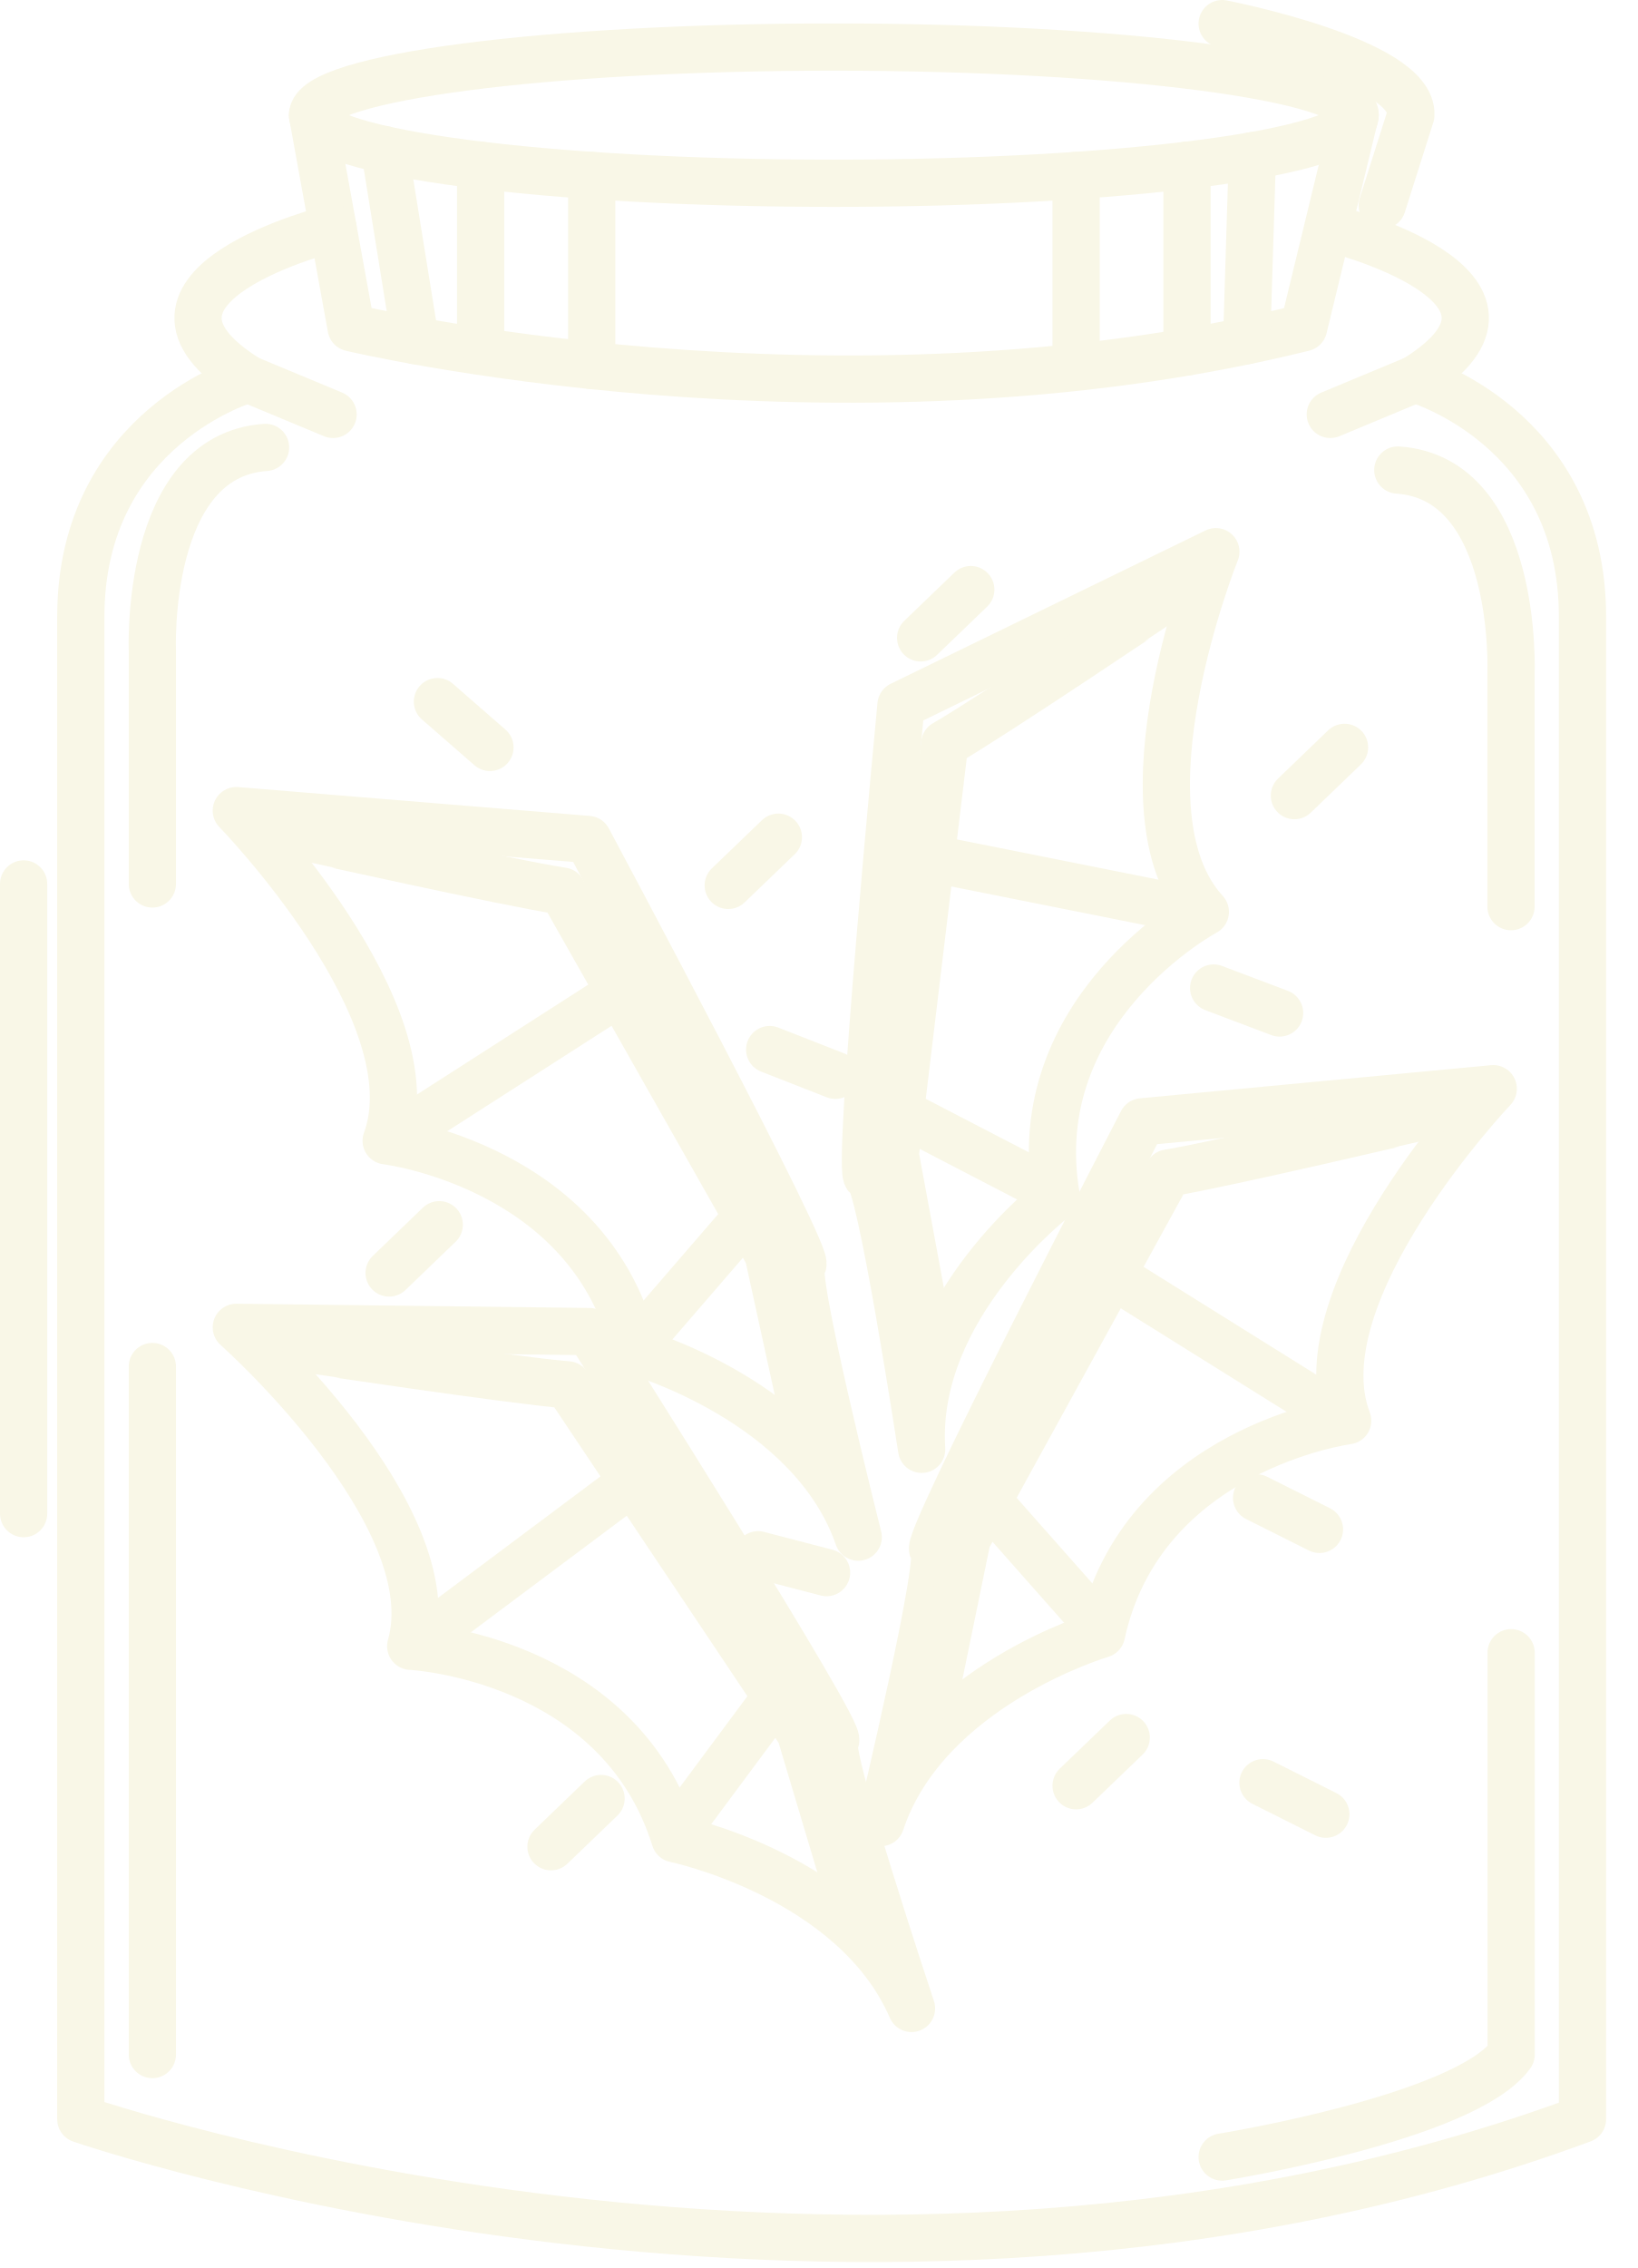
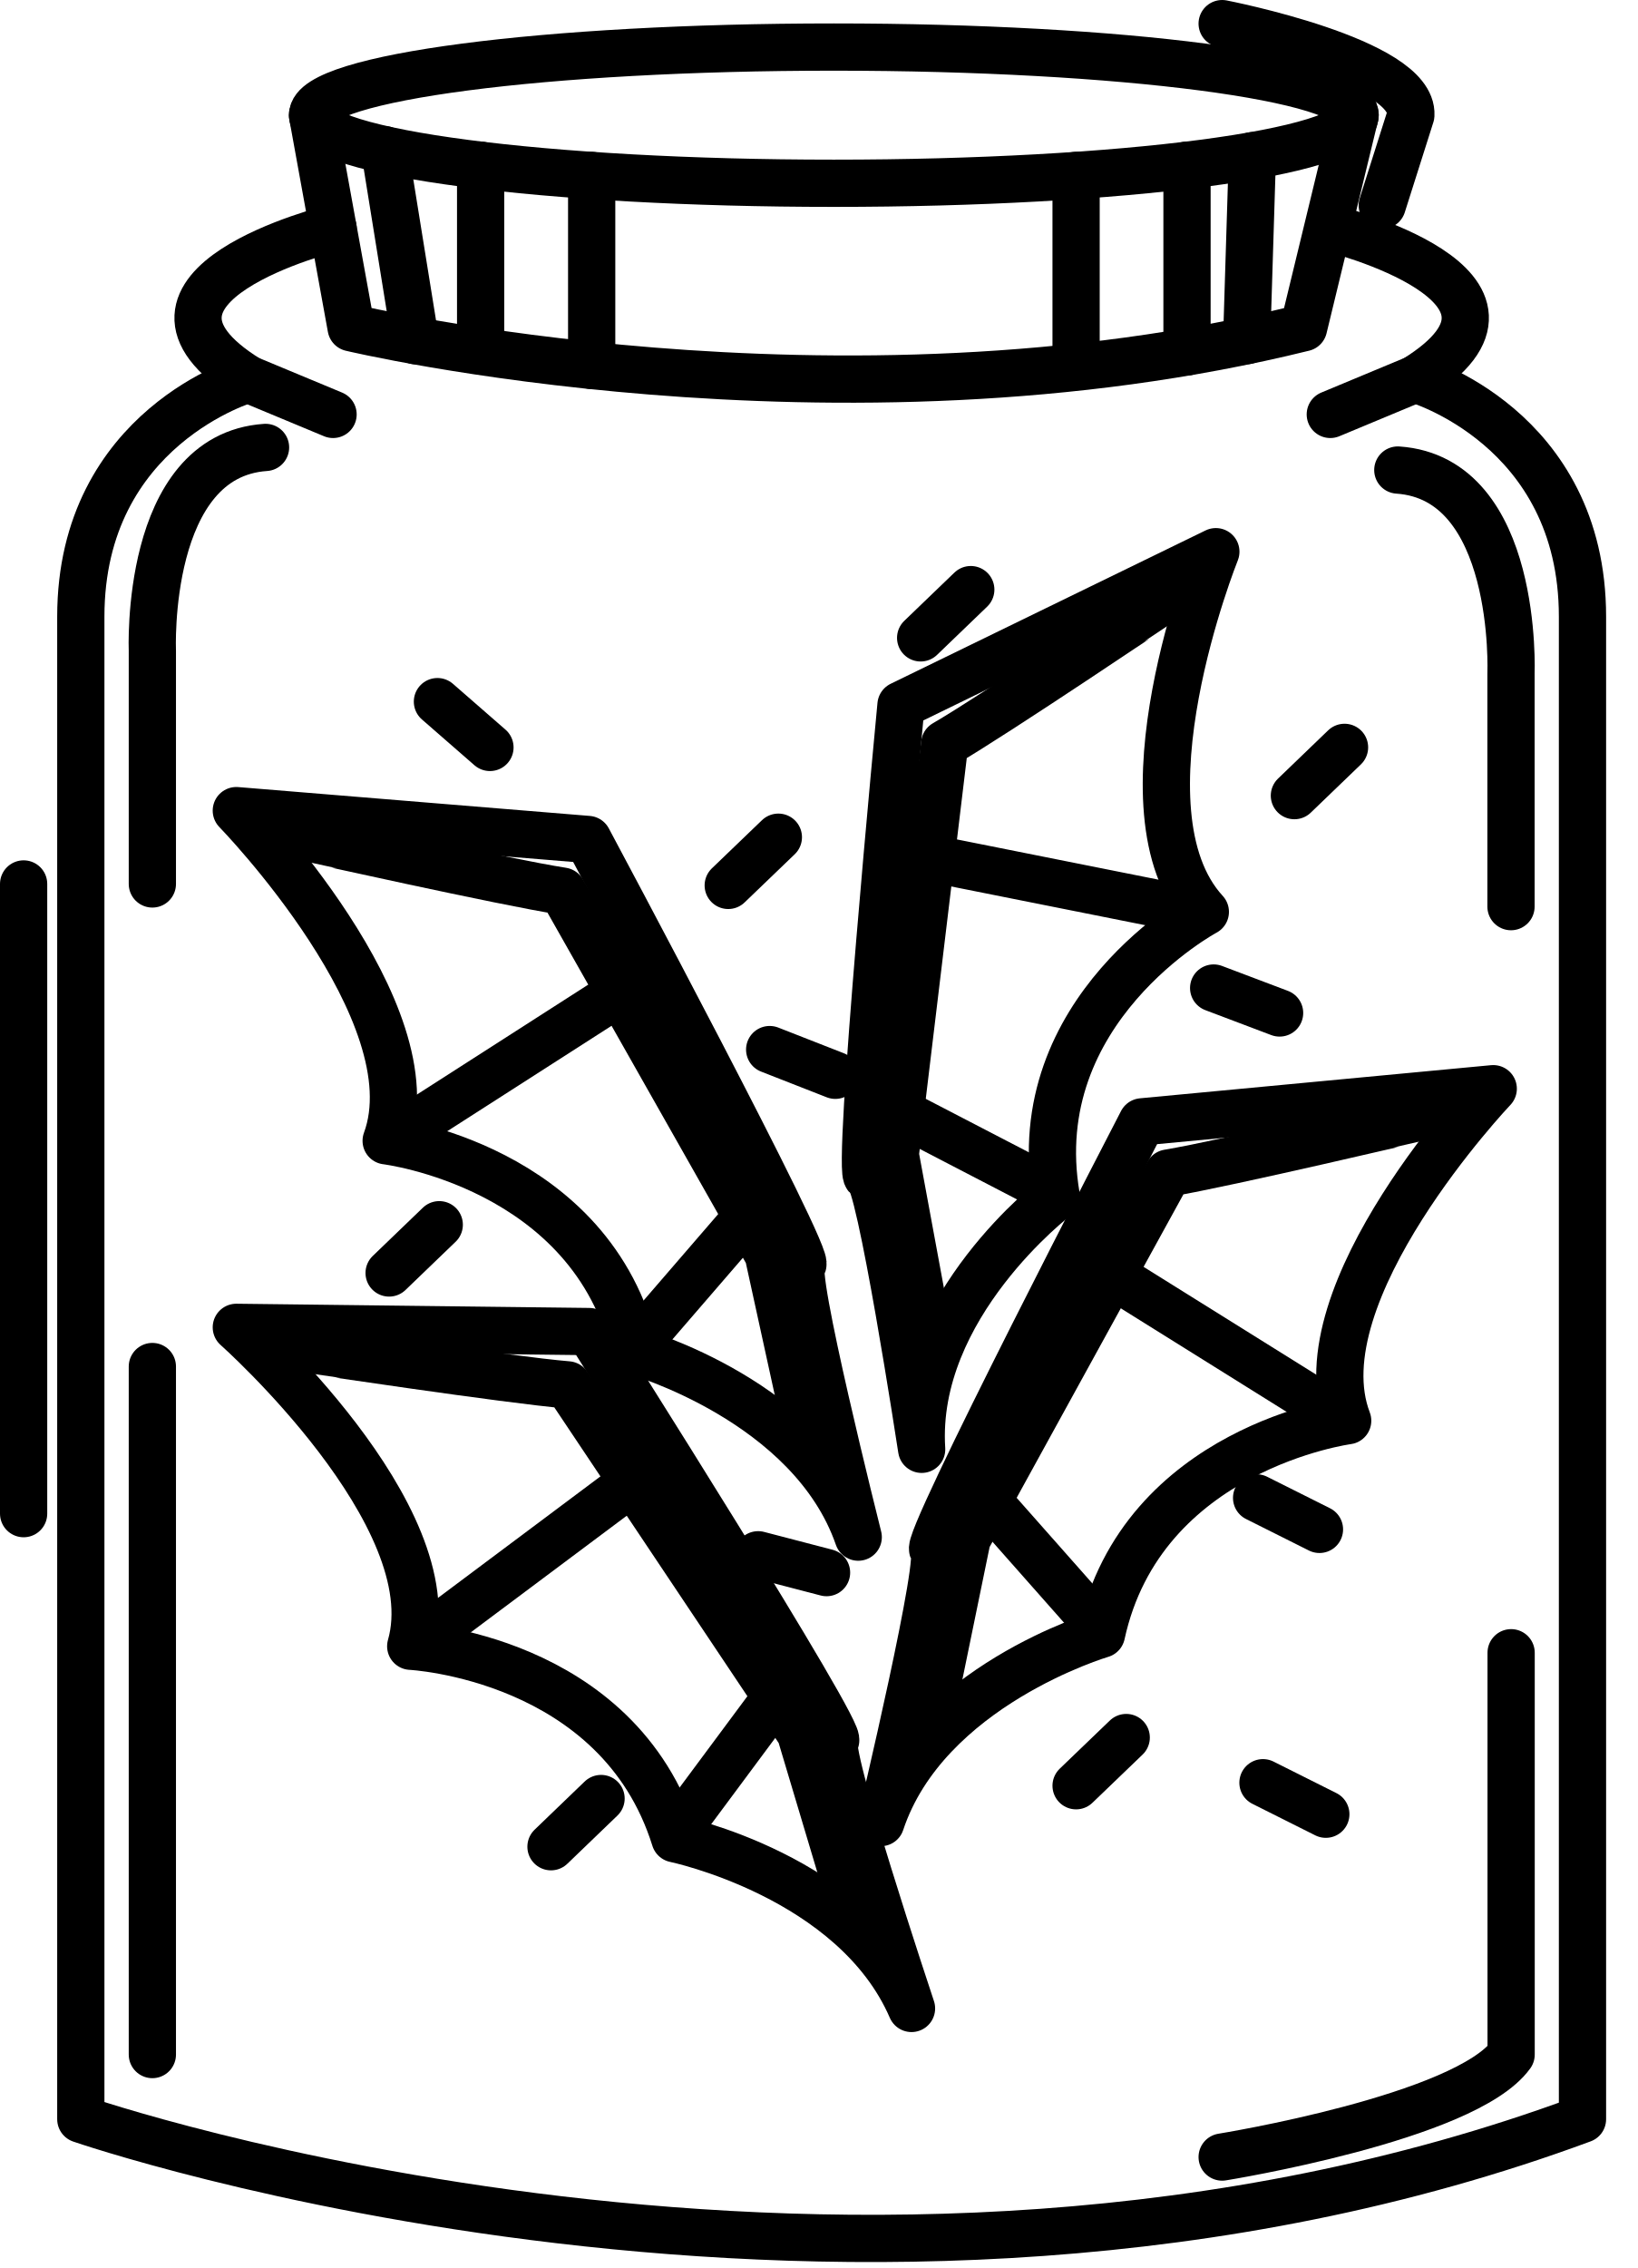
<svg xmlns="http://www.w3.org/2000/svg" width="26" height="36" viewBox="0 0 26 36" fill="none">
-   <path d="M13.238 2.909C17.809 2.909 21.515 2.425 21.515 1.828C21.515 1.231 17.809 0.747 13.238 0.747C8.667 0.747 4.962 1.231 4.962 1.828C4.962 2.425 8.667 2.909 13.238 2.909Z" stroke="#F9F7E7" stroke-width="0.75" stroke-miterlimit="10" stroke-linecap="round" stroke-linejoin="round" />
-   <path d="M4.962 1.828L5.575 5.202C5.575 5.202 13.272 7.037 20.697 5.202L21.515 1.828" stroke="#F9F7E7" stroke-width="0.75" stroke-miterlimit="10" stroke-linecap="round" stroke-linejoin="round" />
-   <path d="M5.288 3.621C5.288 3.621 1.556 4.54 3.94 6.017L5.288 6.578" stroke="#F9F7E7" stroke-width="0.75" stroke-miterlimit="10" stroke-linecap="round" stroke-linejoin="round" />
-   <path d="M3.94 6.017C3.94 6.017 1.283 6.774 1.283 9.788V33.638C1.283 33.638 13.613 37.897 25.125 33.638V9.788C25.125 6.774 22.468 6.017 22.468 6.017" stroke="#F9F7E7" stroke-width="0.75" stroke-miterlimit="10" stroke-linecap="round" stroke-linejoin="round" />
-   <path d="M21.121 3.621C21.121 3.621 24.853 4.54 22.468 6.017L21.121 6.578" stroke="#F9F7E7" stroke-width="0.75" stroke-miterlimit="10" stroke-linecap="round" stroke-linejoin="round" />
-   <path d="M6.106 2.376L6.595 5.407" stroke="#F9F7E7" stroke-width="0.75" stroke-miterlimit="10" stroke-linecap="round" stroke-linejoin="round" />
-   <path d="M7.631 2.622V5.407" stroke="#F9F7E7" stroke-width="0.75" stroke-miterlimit="10" stroke-linecap="round" stroke-linejoin="round" />
-   <path d="M19.884 2.472L19.793 5.407" stroke="#F9F7E7" stroke-width="0.75" stroke-miterlimit="10" stroke-linecap="round" stroke-linejoin="round" />
-   <path d="M18.846 2.622V5.586" stroke="#F9F7E7" stroke-width="0.75" stroke-miterlimit="10" stroke-linecap="round" stroke-linejoin="round" />
-   <path d="M9.394 2.785V5.801" stroke="#F9F7E7" stroke-width="0.75" stroke-miterlimit="10" stroke-linecap="round" stroke-linejoin="round" />
-   <path d="M17.085 2.785V5.801" stroke="#F9F7E7" stroke-width="0.75" stroke-miterlimit="10" stroke-linecap="round" stroke-linejoin="round" />
-   <path d="M13.626 24.399C13.626 24.399 12.536 20.074 12.741 20.074C12.945 20.074 9.335 13.325 9.335 13.325L3.752 12.867C3.752 12.867 6.879 16.077 6.131 18.108C6.131 18.108 9.403 18.502 10.084 21.45C10.084 21.45 12.877 22.236 13.626 24.399Z" stroke="#F9F7E7" stroke-width="0.75" stroke-miterlimit="10" stroke-linecap="round" stroke-linejoin="round" />
-   <path d="M4.824 13.293C4.839 13.293 8.015 14.004 8.93 14.145L12.196 19.911L12.741 22.401" stroke="#F9F7E7" stroke-width="0.75" stroke-miterlimit="10" stroke-linecap="round" stroke-linejoin="round" />
-   <path d="M6.576 17.847L9.641 15.881" stroke="#F9F7E7" stroke-width="0.75" stroke-miterlimit="10" stroke-linecap="round" stroke-linejoin="round" />
-   <path d="M10.356 21.057L11.685 19.518" stroke="#F9F7E7" stroke-width="0.75" stroke-miterlimit="10" stroke-linecap="round" stroke-linejoin="round" />
-   <path d="M14.472 31.88C14.472 31.88 13.058 27.643 13.262 27.629C13.465 27.615 9.355 21.136 9.355 21.136L3.752 21.069C3.752 21.069 7.113 24.053 6.521 26.131C6.521 26.131 9.814 26.294 10.716 29.187C10.716 29.187 13.561 29.776 14.472 31.88Z" stroke="#F9F7E7" stroke-width="0.75" stroke-miterlimit="10" stroke-linecap="round" stroke-linejoin="round" />
-   <path d="M4.853 21.42C4.868 21.419 8.089 21.906 9.013 21.982L12.706 27.505L13.437 29.95" stroke="#F9F7E7" stroke-width="0.75" stroke-miterlimit="10" stroke-linecap="round" stroke-linejoin="round" />
-   <path d="M6.944 25.839L9.853 23.664" stroke="#F9F7E7" stroke-width="0.75" stroke-miterlimit="10" stroke-linecap="round" stroke-linejoin="round" />
-   <path d="M10.958 28.776L12.167 27.148" stroke="#F9F7E7" stroke-width="0.75" stroke-miterlimit="10" stroke-linecap="round" stroke-linejoin="round" />
-   <path d="M14.633 23.005C14.633 23.005 13.961 18.602 13.772 18.676C13.582 18.749 14.305 11.191 14.305 11.191L19.304 8.757C19.304 8.757 17.653 12.86 19.137 14.474C19.137 14.474 16.256 16.016 16.771 18.995C16.771 18.995 14.487 20.73 14.633 23.005Z" stroke="#F9F7E7" stroke-width="0.75" stroke-miterlimit="10" stroke-linecap="round" stroke-linejoin="round" />
-   <path d="M18.476 9.538C18.462 9.543 15.793 11.345 14.999 11.805L14.214 18.328L14.677 20.833" stroke="#F9F7E7" stroke-width="0.75" stroke-miterlimit="10" stroke-linecap="round" stroke-linejoin="round" />
-   <path d="M18.622 14.391L15.015 13.671" stroke="#F9F7E7" stroke-width="0.75" stroke-miterlimit="10" stroke-linecap="round" stroke-linejoin="round" />
-   <path d="M16.365 18.729L14.534 17.779" stroke="#F9F7E7" stroke-width="0.75" stroke-miterlimit="10" stroke-linecap="round" stroke-linejoin="round" />
-   <path d="M13.984 28.93C13.984 28.93 15.018 24.593 14.814 24.596C14.609 24.598 18.132 17.807 18.132 17.807L23.708 17.281C23.708 17.281 20.623 20.529 21.397 22.551C21.397 22.551 18.131 22.983 17.488 25.94C17.488 25.94 14.705 26.759 13.984 28.93Z" stroke="#F9F7E7" stroke-width="0.75" stroke-miterlimit="10" stroke-linecap="round" stroke-linejoin="round" />
-   <path d="M22.642 17.72C22.627 17.72 19.46 18.468 18.547 18.62L15.356 24.425L14.843 26.921" stroke="#F9F7E7" stroke-width="0.75" stroke-miterlimit="10" stroke-linecap="round" stroke-linejoin="round" />
-   <path d="M20.949 22.294L17.859 20.365" stroke="#F9F7E7" stroke-width="0.75" stroke-miterlimit="10" stroke-linecap="round" stroke-linejoin="round" />
-   <path d="M17.21 25.549L15.862 24.025" stroke="#F9F7E7" stroke-width="0.75" stroke-miterlimit="10" stroke-linecap="round" stroke-linejoin="round" />
-   <path d="M2.419 32.612V21.691" stroke="#F9F7E7" stroke-width="0.75" stroke-miterlimit="10" stroke-linecap="round" stroke-linejoin="round" />
-   <path d="M2.419 14.031V10.335C2.419 10.335 2.289 7.233 4.216 7.102" stroke="#F9F7E7" stroke-width="0.75" stroke-miterlimit="10" stroke-linecap="round" stroke-linejoin="round" />
-   <path d="M23.99 14.391V10.694C23.99 10.694 24.119 7.592 22.193 7.461" stroke="#F9F7E7" stroke-width="0.75" stroke-miterlimit="10" stroke-linecap="round" stroke-linejoin="round" />
-   <path d="M19.404 34.239C19.404 34.239 23.267 33.617 23.992 32.612V26.234" stroke="#F9F7E7" stroke-width="0.75" stroke-miterlimit="10" stroke-linecap="round" stroke-linejoin="round" />
-   <path d="M19.404 0.375C19.404 0.375 22.446 0.965 22.4 1.827L21.946 3.258" stroke="#F9F7E7" stroke-width="0.75" stroke-miterlimit="10" stroke-linecap="round" stroke-linejoin="round" />
-   <path d="M14.617 10.125L15.413 9.359" stroke="#F9F7E7" stroke-width="0.75" stroke-miterlimit="10" stroke-linecap="round" stroke-linejoin="round" />
-   <path d="M12.037 24.679L13.123 24.962" stroke="#F9F7E7" stroke-width="0.75" stroke-miterlimit="10" stroke-linecap="round" stroke-linejoin="round" />
-   <path d="M19.951 23.776L20.949 24.276" stroke="#F9F7E7" stroke-width="0.75" stroke-miterlimit="10" stroke-linecap="round" stroke-linejoin="round" />
-   <path d="M17.085 28.345L17.881 27.58" stroke="#F9F7E7" stroke-width="0.75" stroke-miterlimit="10" stroke-linecap="round" stroke-linejoin="round" />
-   <path d="M11.562 14.054L12.358 13.289" stroke="#F9F7E7" stroke-width="0.75" stroke-miterlimit="10" stroke-linecap="round" stroke-linejoin="round" />
-   <path d="M6.945 11.137L7.779 11.864" stroke="#F9F7E7" stroke-width="0.75" stroke-miterlimit="10" stroke-linecap="round" stroke-linejoin="round" />
-   <path d="M12.22 16.66L13.262 17.068" stroke="#F9F7E7" stroke-width="0.75" stroke-miterlimit="10" stroke-linecap="round" stroke-linejoin="round" />
-   <path d="M8.748 29.313L9.543 28.548" stroke="#F9F7E7" stroke-width="0.75" stroke-miterlimit="10" stroke-linecap="round" stroke-linejoin="round" />
-   <path d="M6.178 20.206L6.974 19.44" stroke="#F9F7E7" stroke-width="0.75" stroke-miterlimit="10" stroke-linecap="round" stroke-linejoin="round" />
-   <path d="M19.269 15.683L20.316 16.079" stroke="#F9F7E7" stroke-width="0.75" stroke-miterlimit="10" stroke-linecap="round" stroke-linejoin="round" />
-   <path d="M20.551 12.629L21.347 11.863" stroke="#F9F7E7" stroke-width="0.75" stroke-miterlimit="10" stroke-linecap="round" stroke-linejoin="round" />
-   <path d="M20.052 28.297L21.05 28.797" stroke="#F9F7E7" stroke-width="0.75" stroke-miterlimit="10" stroke-linecap="round" stroke-linejoin="round" />
-   <path d="M0.375 14.031V24.026" stroke="#F9F7E7" stroke-width="0.75" stroke-miterlimit="10" stroke-linecap="round" stroke-linejoin="round" />
+   <path d="M13.238 2.909C17.809 2.909 21.515 2.425 21.515 1.828C21.515 1.231 17.809 0.747 13.238 0.747C8.667 0.747 4.962 1.231 4.962 1.828C4.962 2.425 8.667 2.909 13.238 2.909Z" stroke="currentColor" stroke-width="0.75" stroke-miterlimit="10" stroke-linecap="round" stroke-linejoin="round" />
+   <path d="M4.962 1.828L5.575 5.202C5.575 5.202 13.272 7.037 20.697 5.202L21.515 1.828" stroke="currentColor" stroke-width="0.75" stroke-miterlimit="10" stroke-linecap="round" stroke-linejoin="round" />
+   <path d="M5.288 3.621C5.288 3.621 1.556 4.54 3.94 6.017L5.288 6.578" stroke="currentColor" stroke-width="0.75" stroke-miterlimit="10" stroke-linecap="round" stroke-linejoin="round" />
+   <path d="M3.94 6.017C3.94 6.017 1.283 6.774 1.283 9.788V33.638C1.283 33.638 13.613 37.897 25.125 33.638V9.788C25.125 6.774 22.468 6.017 22.468 6.017" stroke="currentColor" stroke-width="0.75" stroke-miterlimit="10" stroke-linecap="round" stroke-linejoin="round" />
+   <path d="M21.121 3.621C21.121 3.621 24.853 4.54 22.468 6.017L21.121 6.578" stroke="currentColor" stroke-width="0.75" stroke-miterlimit="10" stroke-linecap="round" stroke-linejoin="round" />
+   <path d="M6.106 2.376L6.595 5.407" stroke="currentColor" stroke-width="0.75" stroke-miterlimit="10" stroke-linecap="round" stroke-linejoin="round" />
+   <path d="M7.631 2.622V5.407" stroke="currentColor" stroke-width="0.75" stroke-miterlimit="10" stroke-linecap="round" stroke-linejoin="round" />
+   <path d="M19.884 2.472L19.793 5.407" stroke="currentColor" stroke-width="0.75" stroke-miterlimit="10" stroke-linecap="round" stroke-linejoin="round" />
+   <path d="M18.846 2.622V5.586" stroke="currentColor" stroke-width="0.75" stroke-miterlimit="10" stroke-linecap="round" stroke-linejoin="round" />
+   <path d="M9.394 2.785V5.801" stroke="currentColor" stroke-width="0.75" stroke-miterlimit="10" stroke-linecap="round" stroke-linejoin="round" />
+   <path d="M17.085 2.785V5.801" stroke="currentColor" stroke-width="0.75" stroke-miterlimit="10" stroke-linecap="round" stroke-linejoin="round" />
+   <path d="M13.626 24.399C13.626 24.399 12.536 20.074 12.741 20.074C12.945 20.074 9.335 13.325 9.335 13.325L3.752 12.867C3.752 12.867 6.879 16.077 6.131 18.108C6.131 18.108 9.403 18.502 10.084 21.45C10.084 21.45 12.877 22.236 13.626 24.399Z" stroke="currentColor" stroke-width="0.75" stroke-miterlimit="10" stroke-linecap="round" stroke-linejoin="round" />
+   <path d="M4.824 13.293C4.839 13.293 8.015 14.004 8.93 14.145L12.196 19.911L12.741 22.401" stroke="currentColor" stroke-width="0.75" stroke-miterlimit="10" stroke-linecap="round" stroke-linejoin="round" />
+   <path d="M6.576 17.847L9.641 15.881" stroke="currentColor" stroke-width="0.75" stroke-miterlimit="10" stroke-linecap="round" stroke-linejoin="round" />
+   <path d="M10.356 21.057L11.685 19.518" stroke="currentColor" stroke-width="0.75" stroke-miterlimit="10" stroke-linecap="round" stroke-linejoin="round" />
+   <path d="M14.472 31.88C14.472 31.88 13.058 27.643 13.262 27.629C13.465 27.615 9.355 21.136 9.355 21.136L3.752 21.069C3.752 21.069 7.113 24.053 6.521 26.131C6.521 26.131 9.814 26.294 10.716 29.187C10.716 29.187 13.561 29.776 14.472 31.88Z" stroke="currentColor" stroke-width="0.75" stroke-miterlimit="10" stroke-linecap="round" stroke-linejoin="round" />
+   <path d="M4.853 21.42C4.868 21.419 8.089 21.906 9.013 21.982L12.706 27.505L13.437 29.95" stroke="currentColor" stroke-width="0.75" stroke-miterlimit="10" stroke-linecap="round" stroke-linejoin="round" />
+   <path d="M6.944 25.839L9.853 23.664" stroke="currentColor" stroke-width="0.75" stroke-miterlimit="10" stroke-linecap="round" stroke-linejoin="round" />
+   <path d="M10.958 28.776L12.167 27.148" stroke="currentColor" stroke-width="0.75" stroke-miterlimit="10" stroke-linecap="round" stroke-linejoin="round" />
+   <path d="M14.633 23.005C14.633 23.005 13.961 18.602 13.772 18.676C13.582 18.749 14.305 11.191 14.305 11.191L19.304 8.757C19.304 8.757 17.653 12.86 19.137 14.474C19.137 14.474 16.256 16.016 16.771 18.995C16.771 18.995 14.487 20.73 14.633 23.005Z" stroke="currentColor" stroke-width="0.75" stroke-miterlimit="10" stroke-linecap="round" stroke-linejoin="round" />
+   <path d="M18.476 9.538C18.462 9.543 15.793 11.345 14.999 11.805L14.214 18.328L14.677 20.833" stroke="currentColor" stroke-width="0.75" stroke-miterlimit="10" stroke-linecap="round" stroke-linejoin="round" />
+   <path d="M18.622 14.391L15.015 13.671" stroke="currentColor" stroke-width="0.75" stroke-miterlimit="10" stroke-linecap="round" stroke-linejoin="round" />
+   <path d="M16.365 18.729L14.534 17.779" stroke="currentColor" stroke-width="0.75" stroke-miterlimit="10" stroke-linecap="round" stroke-linejoin="round" />
+   <path d="M13.984 28.93C13.984 28.93 15.018 24.593 14.814 24.596C14.609 24.598 18.132 17.807 18.132 17.807L23.708 17.281C23.708 17.281 20.623 20.529 21.397 22.551C21.397 22.551 18.131 22.983 17.488 25.94C17.488 25.94 14.705 26.759 13.984 28.93Z" stroke="currentColor" stroke-width="0.75" stroke-miterlimit="10" stroke-linecap="round" stroke-linejoin="round" />
+   <path d="M22.642 17.72C22.627 17.72 19.46 18.468 18.547 18.62L15.356 24.425L14.843 26.921" stroke="currentColor" stroke-width="0.75" stroke-miterlimit="10" stroke-linecap="round" stroke-linejoin="round" />
+   <path d="M20.949 22.294L17.859 20.365" stroke="currentColor" stroke-width="0.75" stroke-miterlimit="10" stroke-linecap="round" stroke-linejoin="round" />
+   <path d="M17.21 25.549L15.862 24.025" stroke="currentColor" stroke-width="0.75" stroke-miterlimit="10" stroke-linecap="round" stroke-linejoin="round" />
+   <path d="M2.419 32.612V21.691" stroke="currentColor" stroke-width="0.75" stroke-miterlimit="10" stroke-linecap="round" stroke-linejoin="round" />
+   <path d="M2.419 14.031V10.335C2.419 10.335 2.289 7.233 4.216 7.102" stroke="currentColor" stroke-width="0.75" stroke-miterlimit="10" stroke-linecap="round" stroke-linejoin="round" />
+   <path d="M23.99 14.391V10.694C23.99 10.694 24.119 7.592 22.193 7.461" stroke="currentColor" stroke-width="0.75" stroke-miterlimit="10" stroke-linecap="round" stroke-linejoin="round" />
+   <path d="M19.404 34.239C19.404 34.239 23.267 33.617 23.992 32.612V26.234" stroke="currentColor" stroke-width="0.75" stroke-miterlimit="10" stroke-linecap="round" stroke-linejoin="round" />
+   <path d="M19.404 0.375C19.404 0.375 22.446 0.965 22.4 1.827L21.946 3.258" stroke="currentColor" stroke-width="0.75" stroke-miterlimit="10" stroke-linecap="round" stroke-linejoin="round" />
+   <path d="M14.617 10.125L15.413 9.359" stroke="currentColor" stroke-width="0.75" stroke-miterlimit="10" stroke-linecap="round" stroke-linejoin="round" />
+   <path d="M12.037 24.679L13.123 24.962" stroke="currentColor" stroke-width="0.75" stroke-miterlimit="10" stroke-linecap="round" stroke-linejoin="round" />
+   <path d="M19.951 23.776L20.949 24.276" stroke="currentColor" stroke-width="0.75" stroke-miterlimit="10" stroke-linecap="round" stroke-linejoin="round" />
+   <path d="M17.085 28.345L17.881 27.58" stroke="currentColor" stroke-width="0.75" stroke-miterlimit="10" stroke-linecap="round" stroke-linejoin="round" />
+   <path d="M11.562 14.054L12.358 13.289" stroke="currentColor" stroke-width="0.75" stroke-miterlimit="10" stroke-linecap="round" stroke-linejoin="round" />
+   <path d="M6.945 11.137L7.779 11.864" stroke="currentColor" stroke-width="0.75" stroke-miterlimit="10" stroke-linecap="round" stroke-linejoin="round" />
+   <path d="M12.22 16.66L13.262 17.068" stroke="currentColor" stroke-width="0.75" stroke-miterlimit="10" stroke-linecap="round" stroke-linejoin="round" />
+   <path d="M8.748 29.313L9.543 28.548" stroke="currentColor" stroke-width="0.75" stroke-miterlimit="10" stroke-linecap="round" stroke-linejoin="round" />
+   <path d="M6.178 20.206L6.974 19.44" stroke="currentColor" stroke-width="0.75" stroke-miterlimit="10" stroke-linecap="round" stroke-linejoin="round" />
+   <path d="M19.269 15.683L20.316 16.079" stroke="currentColor" stroke-width="0.75" stroke-miterlimit="10" stroke-linecap="round" stroke-linejoin="round" />
+   <path d="M20.551 12.629L21.347 11.863" stroke="currentColor" stroke-width="0.75" stroke-miterlimit="10" stroke-linecap="round" stroke-linejoin="round" />
+   <path d="M20.052 28.297L21.05 28.797" stroke="currentColor" stroke-width="0.75" stroke-miterlimit="10" stroke-linecap="round" stroke-linejoin="round" />
+   <path d="M0.375 14.031V24.026" stroke="currentColor" stroke-width="0.75" stroke-miterlimit="10" stroke-linecap="round" stroke-linejoin="round" />
</svg>
